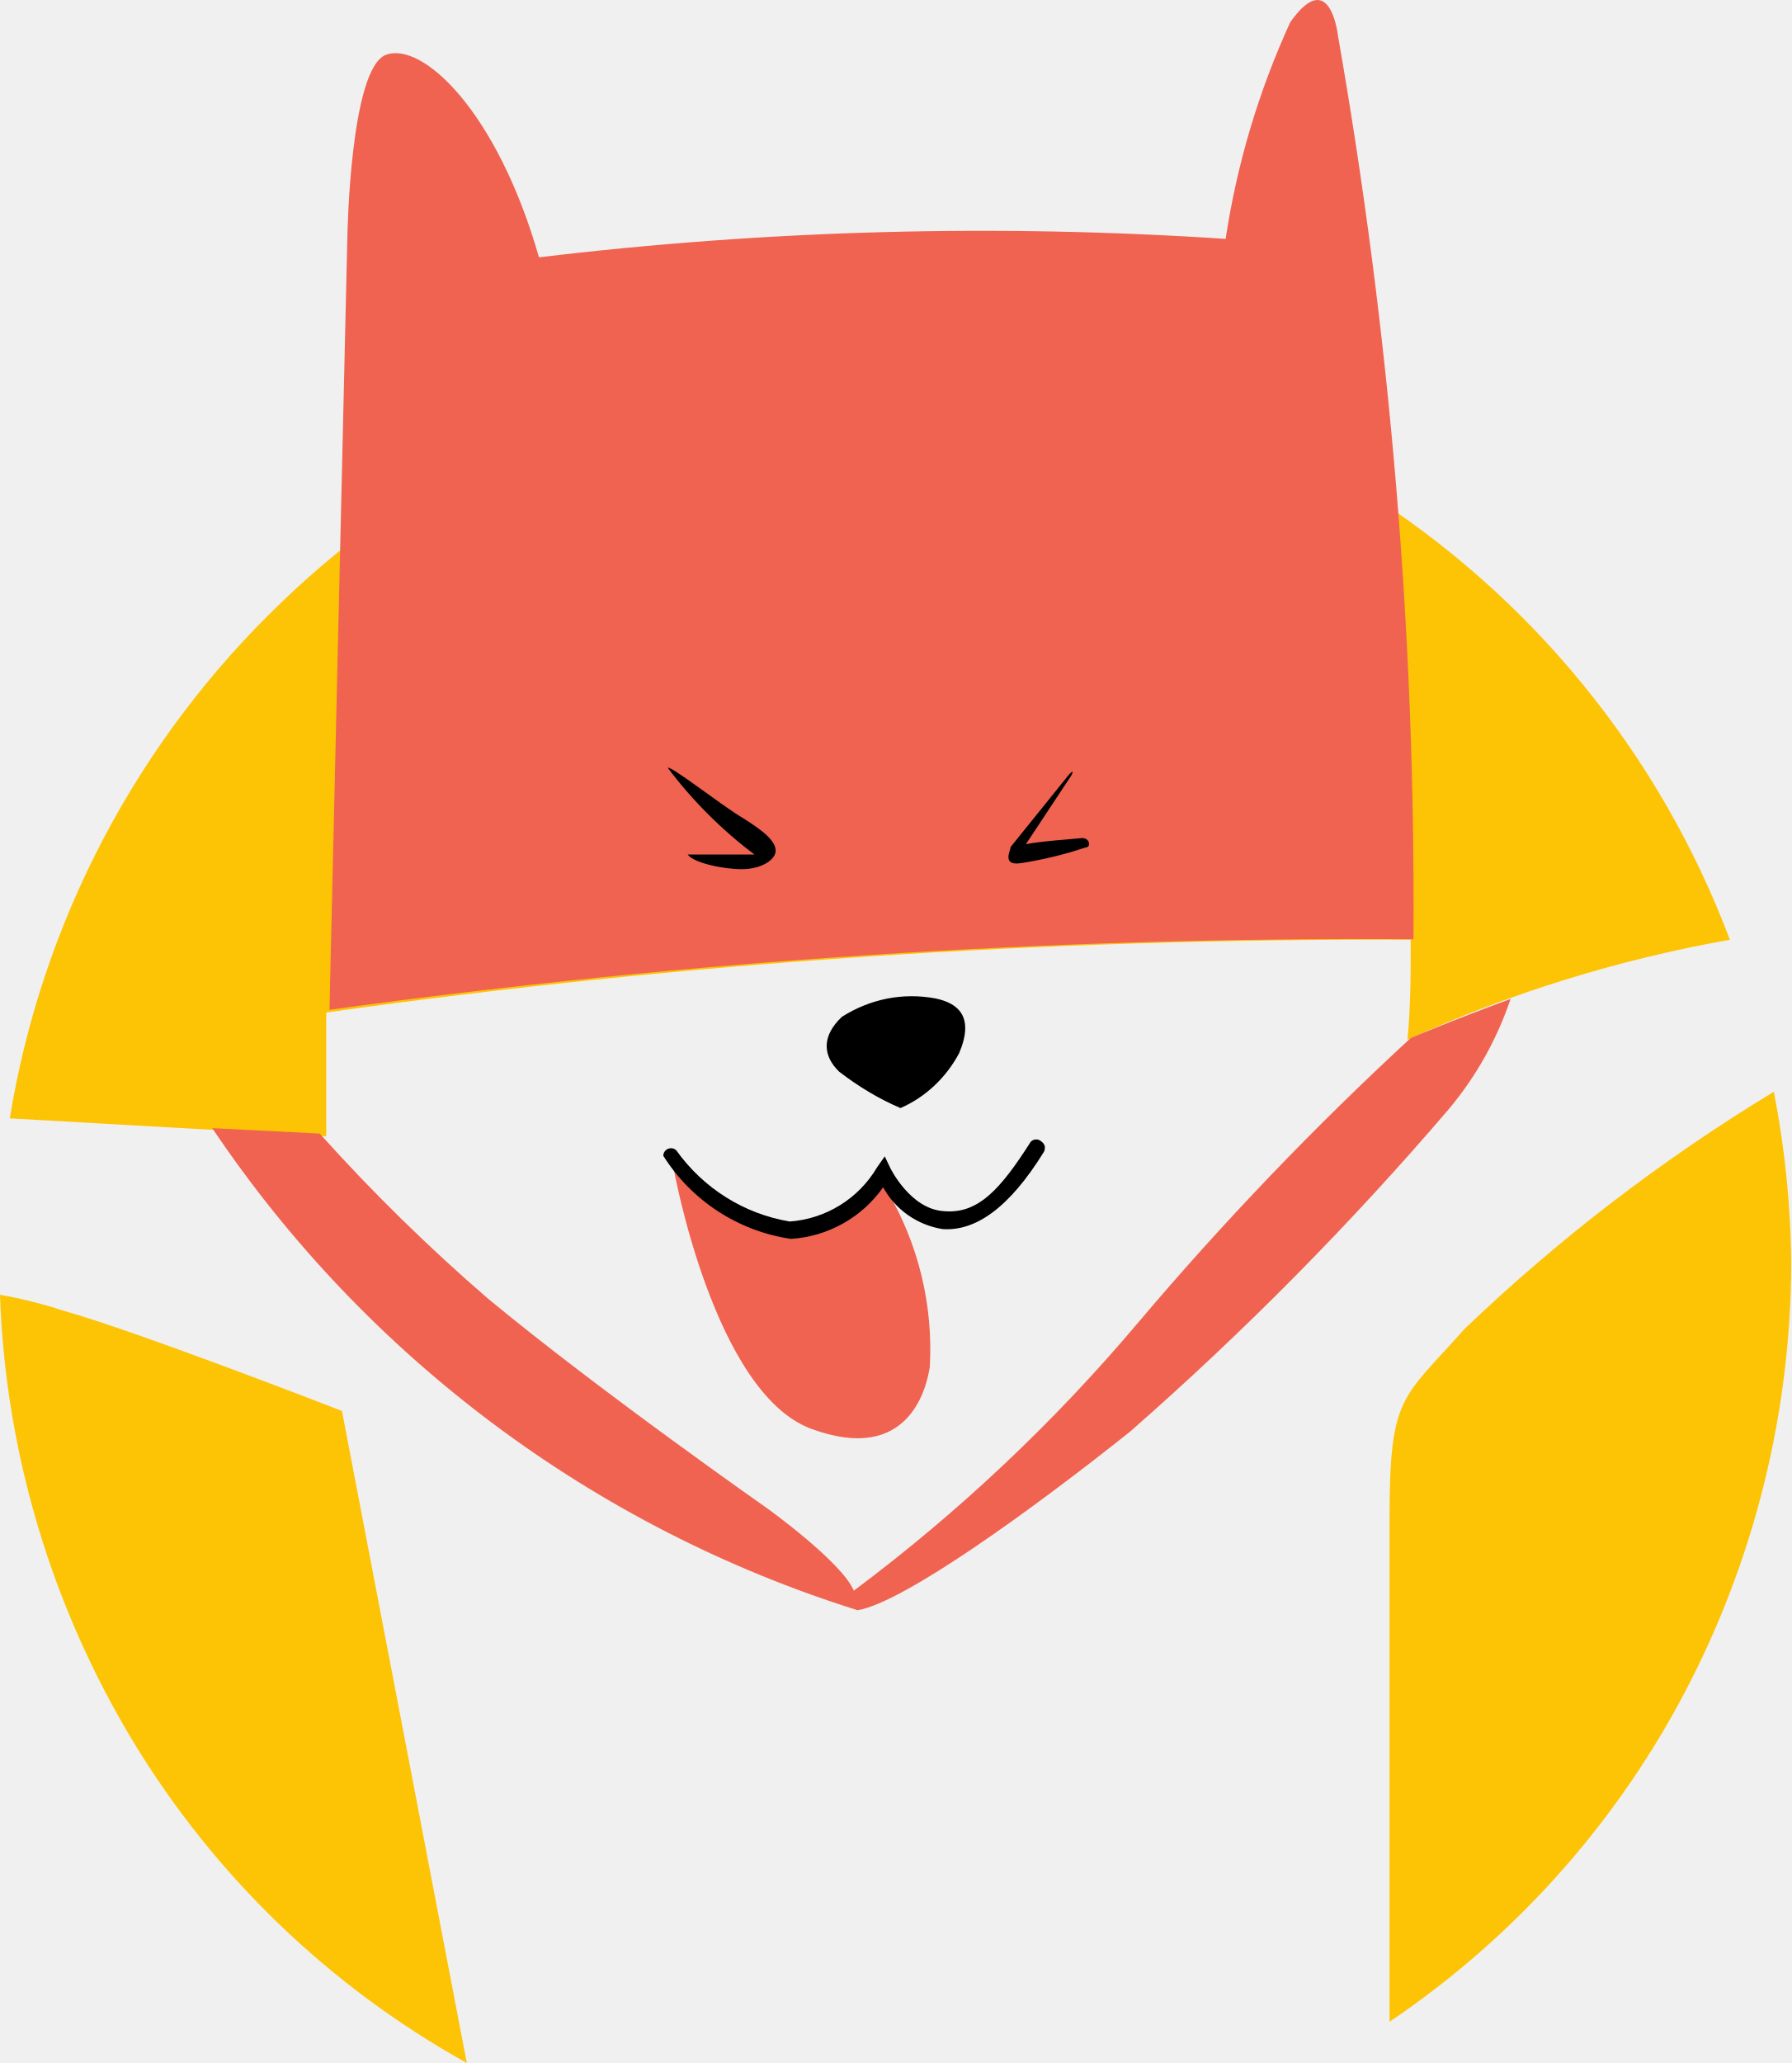
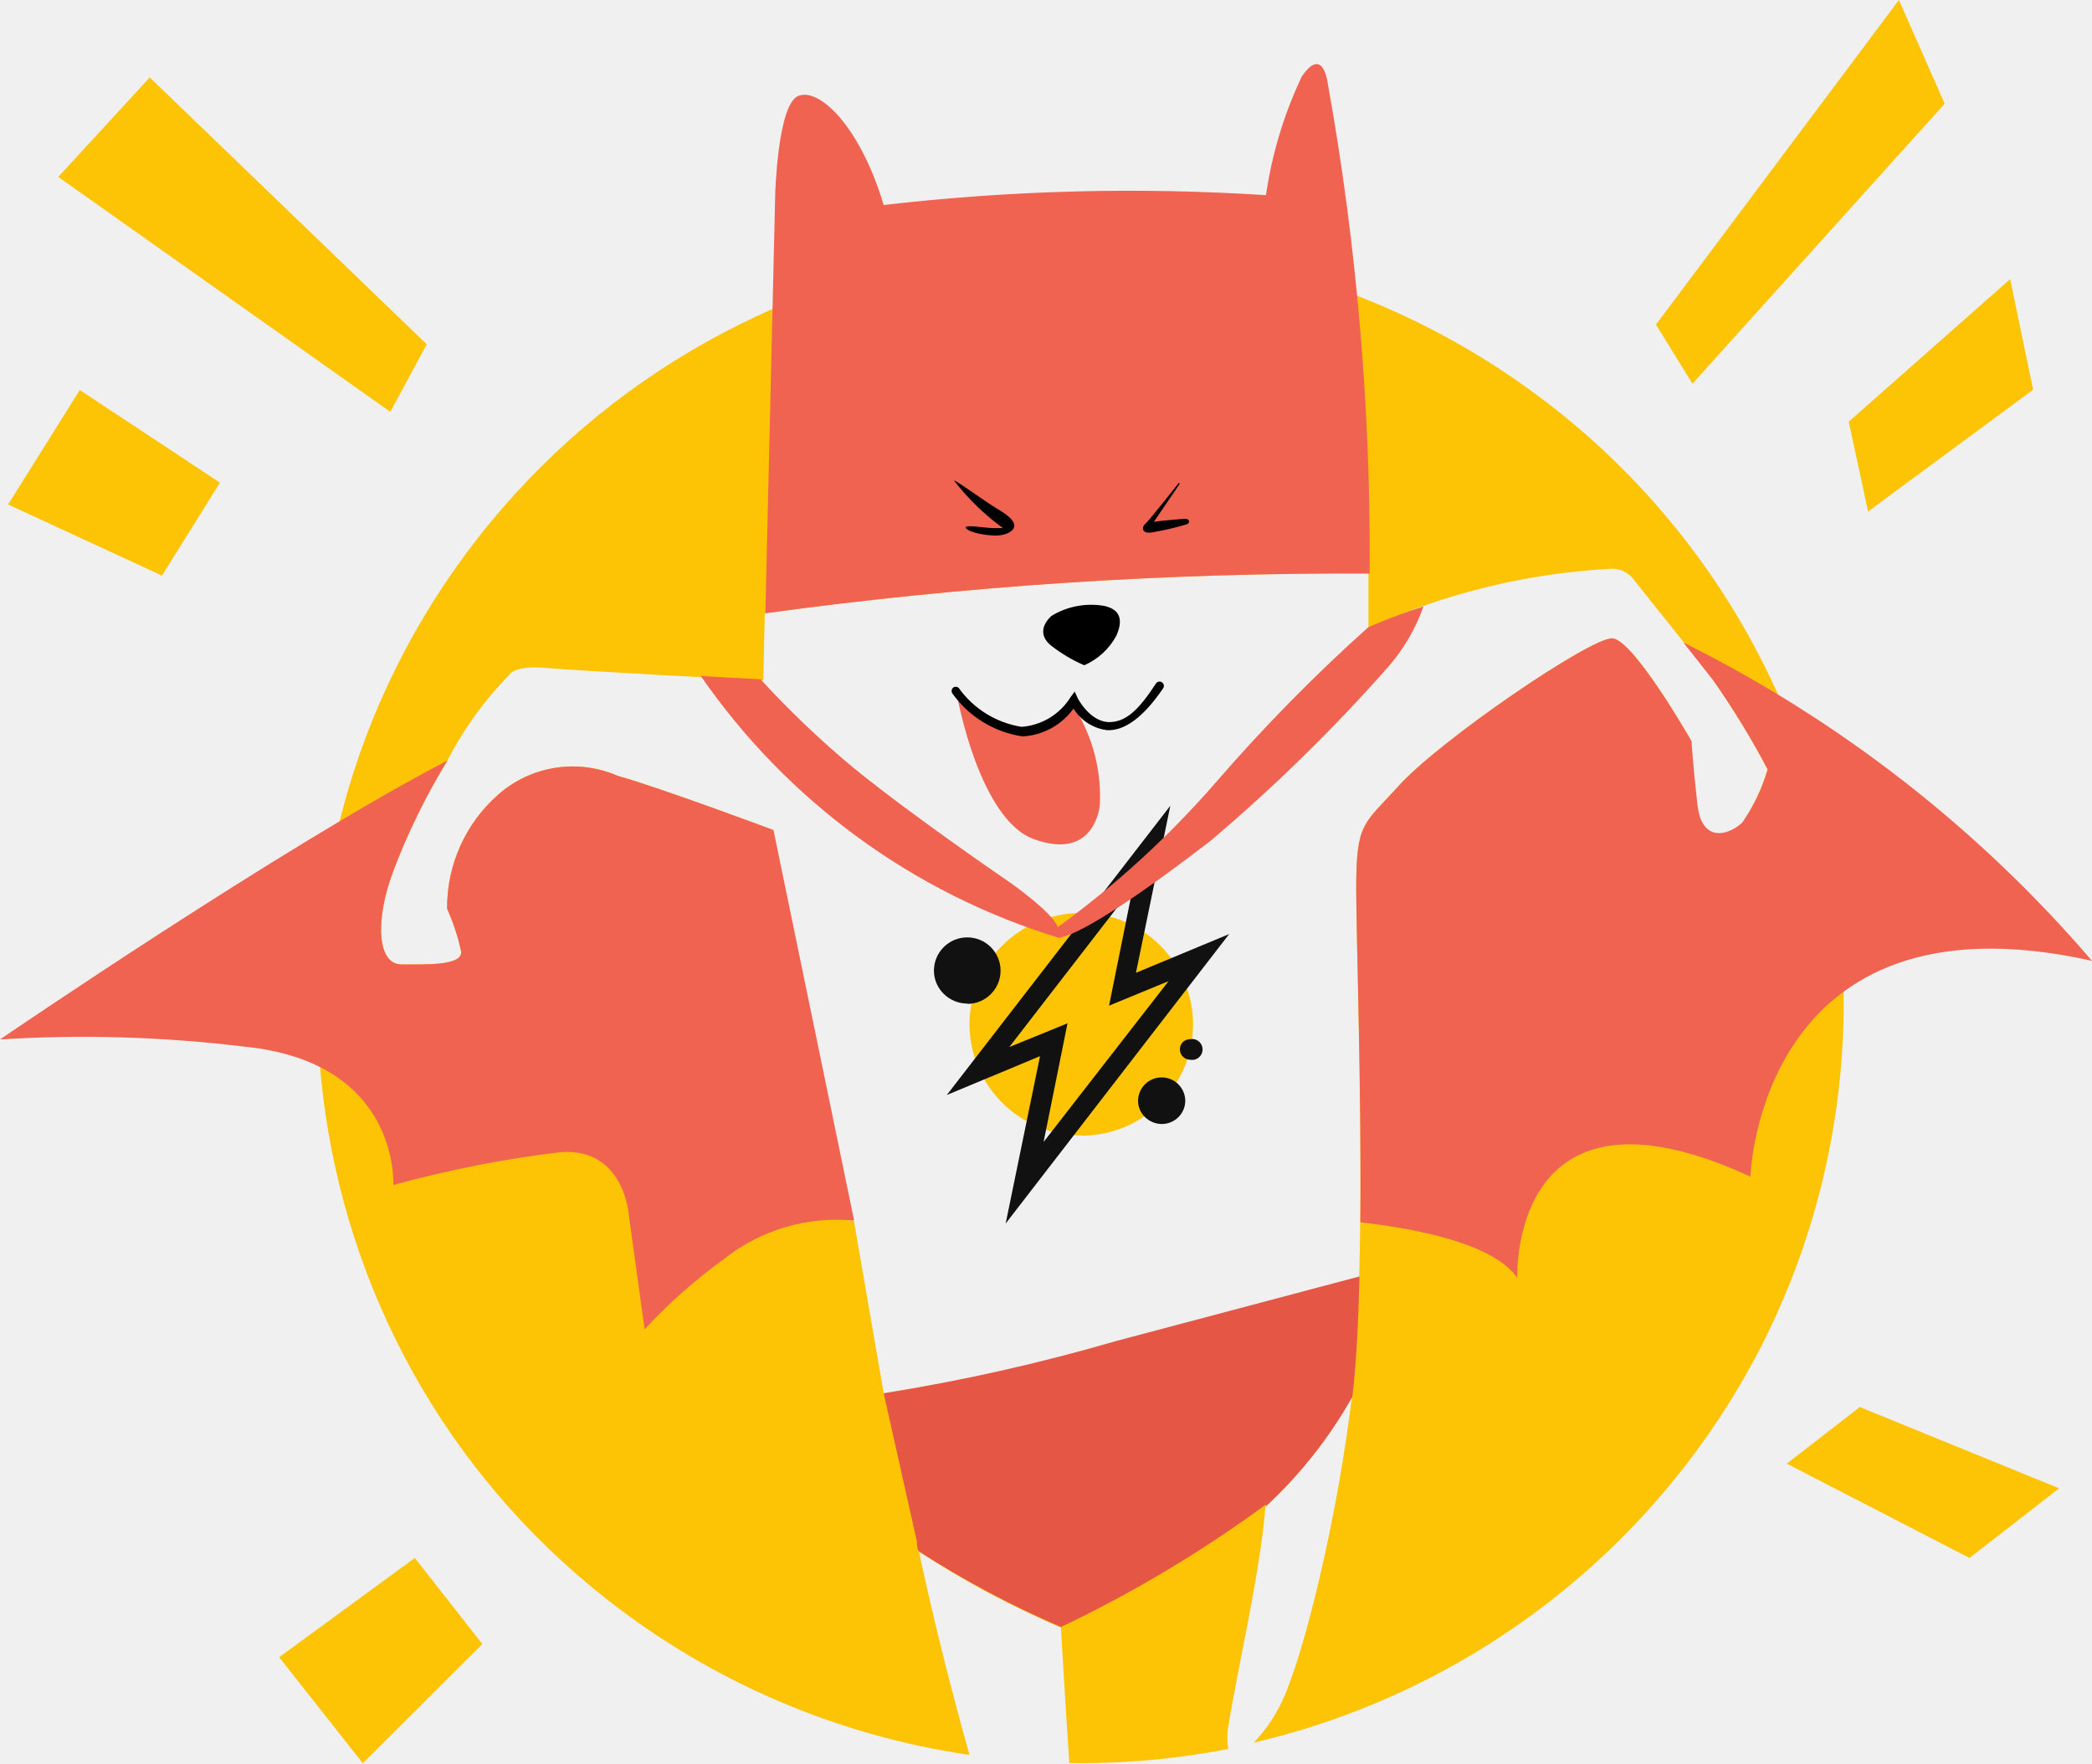
- <svg xmlns="http://www.w3.org/2000/svg" viewBox="0 0 33 38" fill="none">
-   <g clip-path="url(#a)">
-     <path d="M6.01 20.93v-2.28c6.62-.93 13.3-1.37 19.98-1.34 0 .6 0 1.22-.06 1.84a24.9 24.9 0 0 1 5.94-1.84 16.77 16.77 0 0 0-6.77-8.29 16.25 16.25 0 0 0-19.92 2.08 16.95 16.95 0 0 0-5 9.5l5.83.33Zm20.97 3.55c-1.15 1.3-1.38 1.21-1.38 3.49v9.27a16.7 16.7 0 0 0 5.43-6.05 17.08 17.08 0 0 0 1.97-7.95 17.3 17.3 0 0 0-.32-3.13 32.86 32.86 0 0 0-5.7 4.37Zm-20.68 1.51s-3.75-1.46-5.14-1.85a8.33 8.33 0 0 0-1.16-.29c.1 2.92.96 5.76 2.46 8.24a16.63 16.63 0 0 0 6.14 5.91l-2.3-12.01Z" fill="#FDC305" />
-     <path d="M26.04 17.3a92.52 92.52 0 0 0-1.39-16.64s-.14-1.3-.88-.25c-.58 1.27-.98 2.6-1.19 3.99a68.3 68.3 0 0 0-12.65.34c-.78-2.72-2.16-3.98-2.82-3.73-.66.25-.71 3.34-.71 3.34l-.33 14.25a139.1 139.1 0 0 1 19.97-1.3Z" fill="#F06351" />
-     <path d="M12.3 14.15c0-.1.98.68 1.39.92.4.25.6.43.6.6 0 .17-.27.34-.62.34-.36 0-.9-.12-1-.27h1.23c-.6-.45-1.15-1-1.6-1.6Zm7.4.11-1.08 1.34c0 .06-.17.35.18.3.4-.06.81-.16 1.2-.29.11 0 .08-.2-.1-.17-.18.02-.69.05-1 .11l.84-1.27s.07-.13-.04-.02Zm-3.11 6.15c.46-.2.84-.56 1.08-1.01.28-.66 0-.92-.44-1.01-.6-.11-1.2.01-1.72.34-.39.37-.34.73-.05 1.01.35.27.73.5 1.13.67Z" fill="#000" />
-     <path d="M16.2 21.67a1.7 1.7 0 0 1-1.45.99 2.1 2.1 0 0 1-1.46-.43c-.2-.12-.37-.27-.52-.45-.1-.1-.22-.2-.36-.26 0 0 .74 4.14 2.54 4.8 1.8.66 2.12-.76 2.18-1.14a5.76 5.76 0 0 0-.8-3.27c-.03-.3-.04-.1-.14-.24Z" fill="#F06351" />
-     <path d="M14.57 22.82a3.36 3.36 0 0 1-2.35-1.53.14.14 0 0 1 .09-.13.14.14 0 0 1 .15.03c.5.7 1.25 1.17 2.09 1.31a2.04 2.04 0 0 0 1.61-1l.14-.2.1.21s.37.77 1 .8c.62.05 1.03-.4 1.59-1.28a.14.14 0 0 1 .2 0c.03.02.05.05.06.09 0 .03 0 .07-.02.1-.63 1.02-1.25 1.46-1.86 1.42a1.52 1.52 0 0 1-1.1-.77 2.25 2.25 0 0 1-1.7.95Z" fill="#000" />
-     <path d="M25.99 19.12a58.7 58.7 0 0 0-5.02 5.24 31.58 31.58 0 0 1-5.24 4.94c-.22-.53-1.6-1.52-1.6-1.52s-3.1-2.17-5.14-3.86a34.1 34.1 0 0 1-3.1-3.04l-1.98-.1a22.39 22.39 0 0 0 11.89 8.88c.85-.14 3.24-1.87 5.02-3.29a58.15 58.15 0 0 0 5.88-5.95c.5-.6.88-1.28 1.13-2.02-1.09.4-1.84.72-1.84.72Z" fill="#F06351" />
-   </g>
-   <defs>
-     <clipPath id="a">
-       <path fill="#fff" d="M0 0h33v38h-33z" />
-     </clipPath>
-   </defs>
+ <svg xmlns="http://www.w3.org/2000/svg" viewBox="0 0 70 59" fill="none">
+   <path d="M59.74 23.8a25.42 25.42 0 0 0-8.03-10.37 25.63 25.63 0 0 0-35.72 4.57 25.33 25.33 0 0 0 4.35 35.54 25.63 25.63 0 0 0 12.1 5.18c-.58-2.07-1.17-4.36-1.69-6.8 1.5.98 3.1 1.83 4.75 2.54 0 0 .12 2.14.28 4.53 1.78.03 3.56-.13 5.32-.47a2.1 2.1 0 0 1 0-.75c.29-1.85 1.08-5.2 1.24-7.35a15.1 15.1 0 0 0 2.9-3.68l-.06.44c-.55 4.22-1.7 8.74-2.4 9.98-.22.42-.5.8-.83 1.15a25.65 25.65 0 0 0 16.93-13.16 25.32 25.32 0 0 0 .86-21.34Zm-1.46 3.77c-.44.42-1.35.71-1.5-.58-.15-1.29-.19-2.2-.19-2.2s-1.93-3.4-2.64-3.43c-.72-.04-5.82 3.44-7.17 4.96-1.16 1.28-1.4 1.19-1.4 3.44 0 1.7.23 8.1.1 13l-8.13 2.15c-2.55.73-5.15 1.3-7.78 1.71l-1-5.78h-.14l-2.56-13.07s-3.8-1.42-5.2-1.81a3.77 3.77 0 0 0-3.99.62 5.03 5.03 0 0 0-1.72 3.82c.2.46.37.95.47 1.44.05.48-1.2.43-2 .43-.79 0-.9-1.43-.28-3.1a22.1 22.1 0 0 1 1.82-3.72 11.78 11.78 0 0 1 2.06-2.86s.14-.34 1.25-.24c1.1.1 7.26.42 7.26.42l.05-2.25c6.7-.92 13.44-1.36 20.2-1.33v1.82a22.58 22.58 0 0 1 8.12-1.98.91.91 0 0 1 .77.38c.33.43 2.4 2.98 2.64 3.34a27.6 27.6 0 0 1 1.82 2.98 6.17 6.17 0 0 1-.86 1.83Z" fill="#FDC305" />
+   <path d="m56.33 21.5 1 1.27a27.6 27.6 0 0 1 1.82 2.98 6.17 6.17 0 0 1-.85 1.77c-.44.42-1.35.71-1.5-.58-.15-1.29-.2-2.14-.2-2.14s-1.94-3.4-2.65-3.44c-.72-.04-5.82 3.44-7.17 4.96-1.16 1.28-1.4 1.19-1.4 3.44 0 1.49.18 6.6.14 11.14 1.8.2 4.46.7 5.25 1.86 0 0-.29-7.12 7.8-3.39 0 0 .28-9.71 11.43-7.22a43.58 43.58 0 0 0-13.67-10.65Zm-10.5-2.3c.04-5.5-.43-11-1.4-16.4 0 0-.15-1.3-.87-.24-.6 1.26-1 2.6-1.2 3.97a71.13 71.13 0 0 0-12.79.33c-.82-2.72-2.21-3.96-2.88-3.64-.67.33-.75 3.26-.75 3.26l-.33 14.04c6.7-.92 13.45-1.36 20.22-1.33Z" fill="#F06351" />
+   <path d="M45.25 46.74c.13-1.06.2-2.47.24-4.03l-8.14 2.16a64.15 64.15 0 0 1-7.78 1.75l1.11 4.96c0 .11 0 .22.07.33 1.5.97 3.1 1.82 4.75 2.53a42.36 42.36 0 0 0 6.86-4.1v.06a15.11 15.11 0 0 0 2.89-3.66Z" fill="#E55645" />
+   <path d="M31.93 16.09c-.05-.1 1 .67 1.4.91.41.24.61.42.61.59 0 .17-.26.33-.62.33s-.91-.11-1-.25c-.07-.14.6 0 .94 0h.3a8.04 8.04 0 0 1-1.63-1.58Zm7.48.11s-1 1.27-1.09 1.33c-.09.06-.17.33.2.29.4-.07.81-.16 1.2-.28.12-.06.08-.2-.11-.18-.19.02-.68.05-1 .1l.85-1.25s.03-.12-.05-.01Zm-3.13 6.06c.46-.2.84-.55 1.08-1 .28-.65 0-.9-.43-.99-.6-.1-1.23.02-1.75.34-.39.37-.34.73 0 1 .34.26.7.48 1.1.65Z" fill="#000" />
+   <path d="M35.92 23.5c-.12.23-.27.44-.46.6-.29.23-.63.36-1 .38-.55.05-1.1-.1-1.54-.44a2 2 0 0 1-.52-.44 1 1 0 0 0-.36-.25s.74 4.08 2.56 4.73c1.82.66 2.16-.75 2.2-1.13a5.56 5.56 0 0 0-.81-3.21c0-.3-.02-.1-.07-.23Z" fill="#F06351" />
+   <path d="M34.22 24.64a3.5 3.5 0 0 1-2.34-1.42.15.15 0 0 1 0-.2.14.14 0 0 1 .1-.04.14.14 0 0 1 .1.04 3.2 3.2 0 0 0 2.1 1.3 2.11 2.11 0 0 0 1.64-.99l.14-.19.1.22s.38.75 1 .8c.61.03 1.05-.42 1.62-1.29a.14.14 0 0 1 .24.16c-.66.97-1.3 1.44-1.89 1.4a1.55 1.55 0 0 1-1.11-.72 2.25 2.25 0 0 1-1.7.93Z" fill="#000" />
+   <path d="M36.18 38a3.73 3.73 0 0 0 3.74-3.73 3.73 3.73 0 0 0-3.74-3.72 3.73 3.73 0 0 0-3.74 3.72 3.73 3.73 0 0 0 3.74 3.72Z" fill="#FDC305" />
+   <path d="m41.14 31.25-3.13 1.3 1.15-5.59-7.48 9.68 3.12-1.3-1.15 5.6 7.49-9.7Zm-7.38 3.8 4.15-5.37-.8 3.97 1.99-.82-4.18 5.38.8-3.97-1.96.8Zm-1.39-1.46c.61 0 1.11-.5 1.11-1.11a1.11 1.11 0 1 0-2.23 0c0 .6.5 1.1 1.12 1.1Zm6.5 4.02c.44 0 .79-.35.79-.78a.79.79 0 0 0-.79-.78.79.79 0 0 0-.79.78c0 .43.36.78.8.78Zm.96-2.15a.35.35 0 1 0 0-.69c-.2 0-.35.15-.35.34 0 .2.16.35.35.35Z" fill="#111" />
+   <path d="M45.78 20.99a57.14 57.14 0 0 0-5.08 5.17 31.74 31.74 0 0 1-5.3 4.86c-.22-.53-1.63-1.51-1.63-1.51s-3.13-2.13-5.19-3.8a31.74 31.74 0 0 1-3.13-2.98l-2-.11a22.57 22.57 0 0 0 11.98 8.76c.86-.13 3.27-1.85 5.08-3.25a57.36 57.36 0 0 0 5.98-5.86c.5-.59.89-1.26 1.14-1.98-1.14.37-1.85.7-1.85.7Z" fill="#F06351" />
+   <path d="m65.07 3.47-8.44 9.37-1.22-1.98 8.13-10.86 1.53 3.47Zm-2.57 13.65 5.53-4.08-.77-3.7-5.4 4.77.65 3.01Zm-2.72 31.85 6.12 3.16 3-2.33-6.67-2.72-2.45 1.9Zm-57.83-43.05 3.06-3.33 9.27 8.93-1.22 2.26-11.11-7.86Zm5.41 10.23-4.69-3.1-2.4 3.83 5.15 2.38 1.94-3.11Zm6.52 35.98-4.54 3.32 2.8 3.55 4-3.99-2.26-2.88Z" fill="#FDC305" />
+   <path d="M25.87 27.77s-3.8-1.42-5.2-1.81a3.77 3.77 0 0 0-3.99.62 5.03 5.03 0 0 0-1.72 3.82c.2.46.37.95.47 1.44.05.48-1.2.43-2 .43-.79 0-.9-1.43-.28-3.1a22.1 22.1 0 0 1 1.82-3.72c-5.44 2.82-14.97 9.33-14.97 9.33a44.6 44.6 0 0 1 8.17.24c5.24.52 4.99 4.63 4.99 4.63 1.84-.5 3.72-.88 5.62-1.1 2.11-.14 2.26 2.1 2.26 2.1l.53 3.83c.8-.87 1.69-1.65 2.64-2.34a6.07 6.07 0 0 1 4.37-1.3l-2.7-13.07Z" fill="#F06351" />
</svg>
